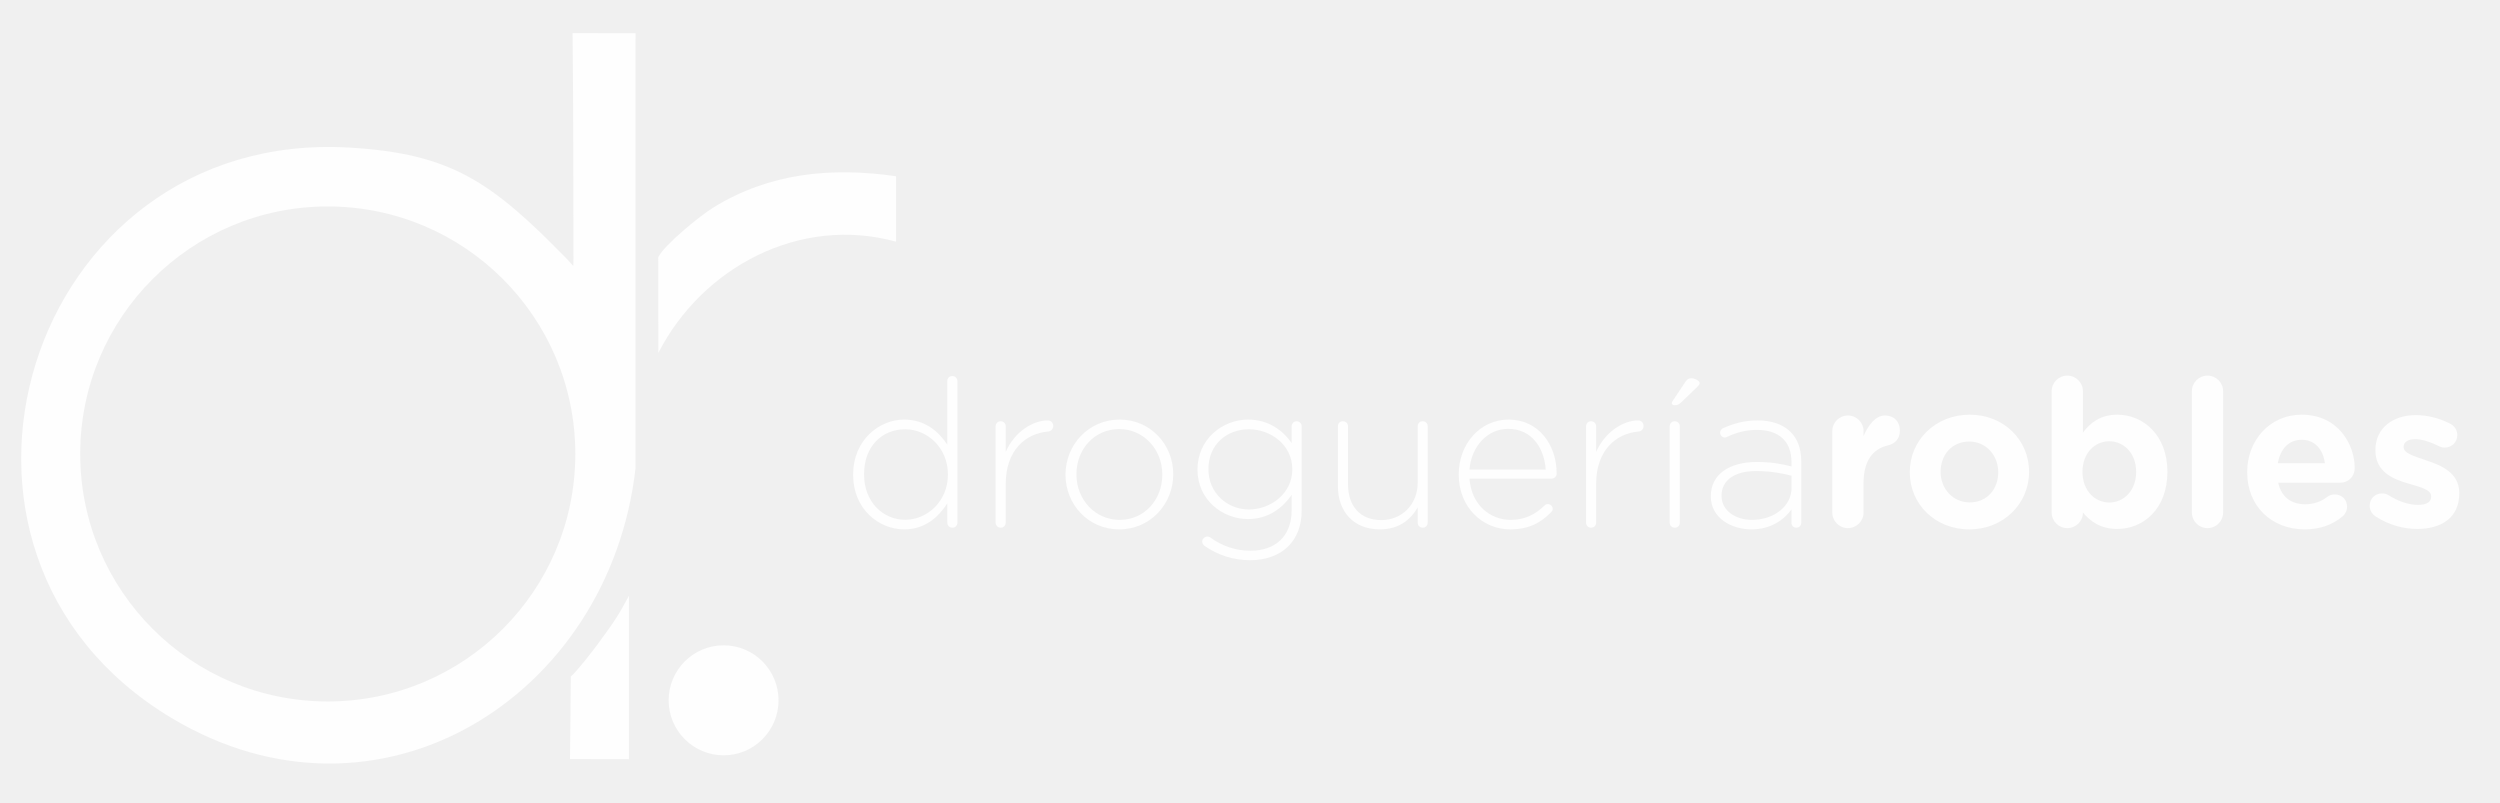
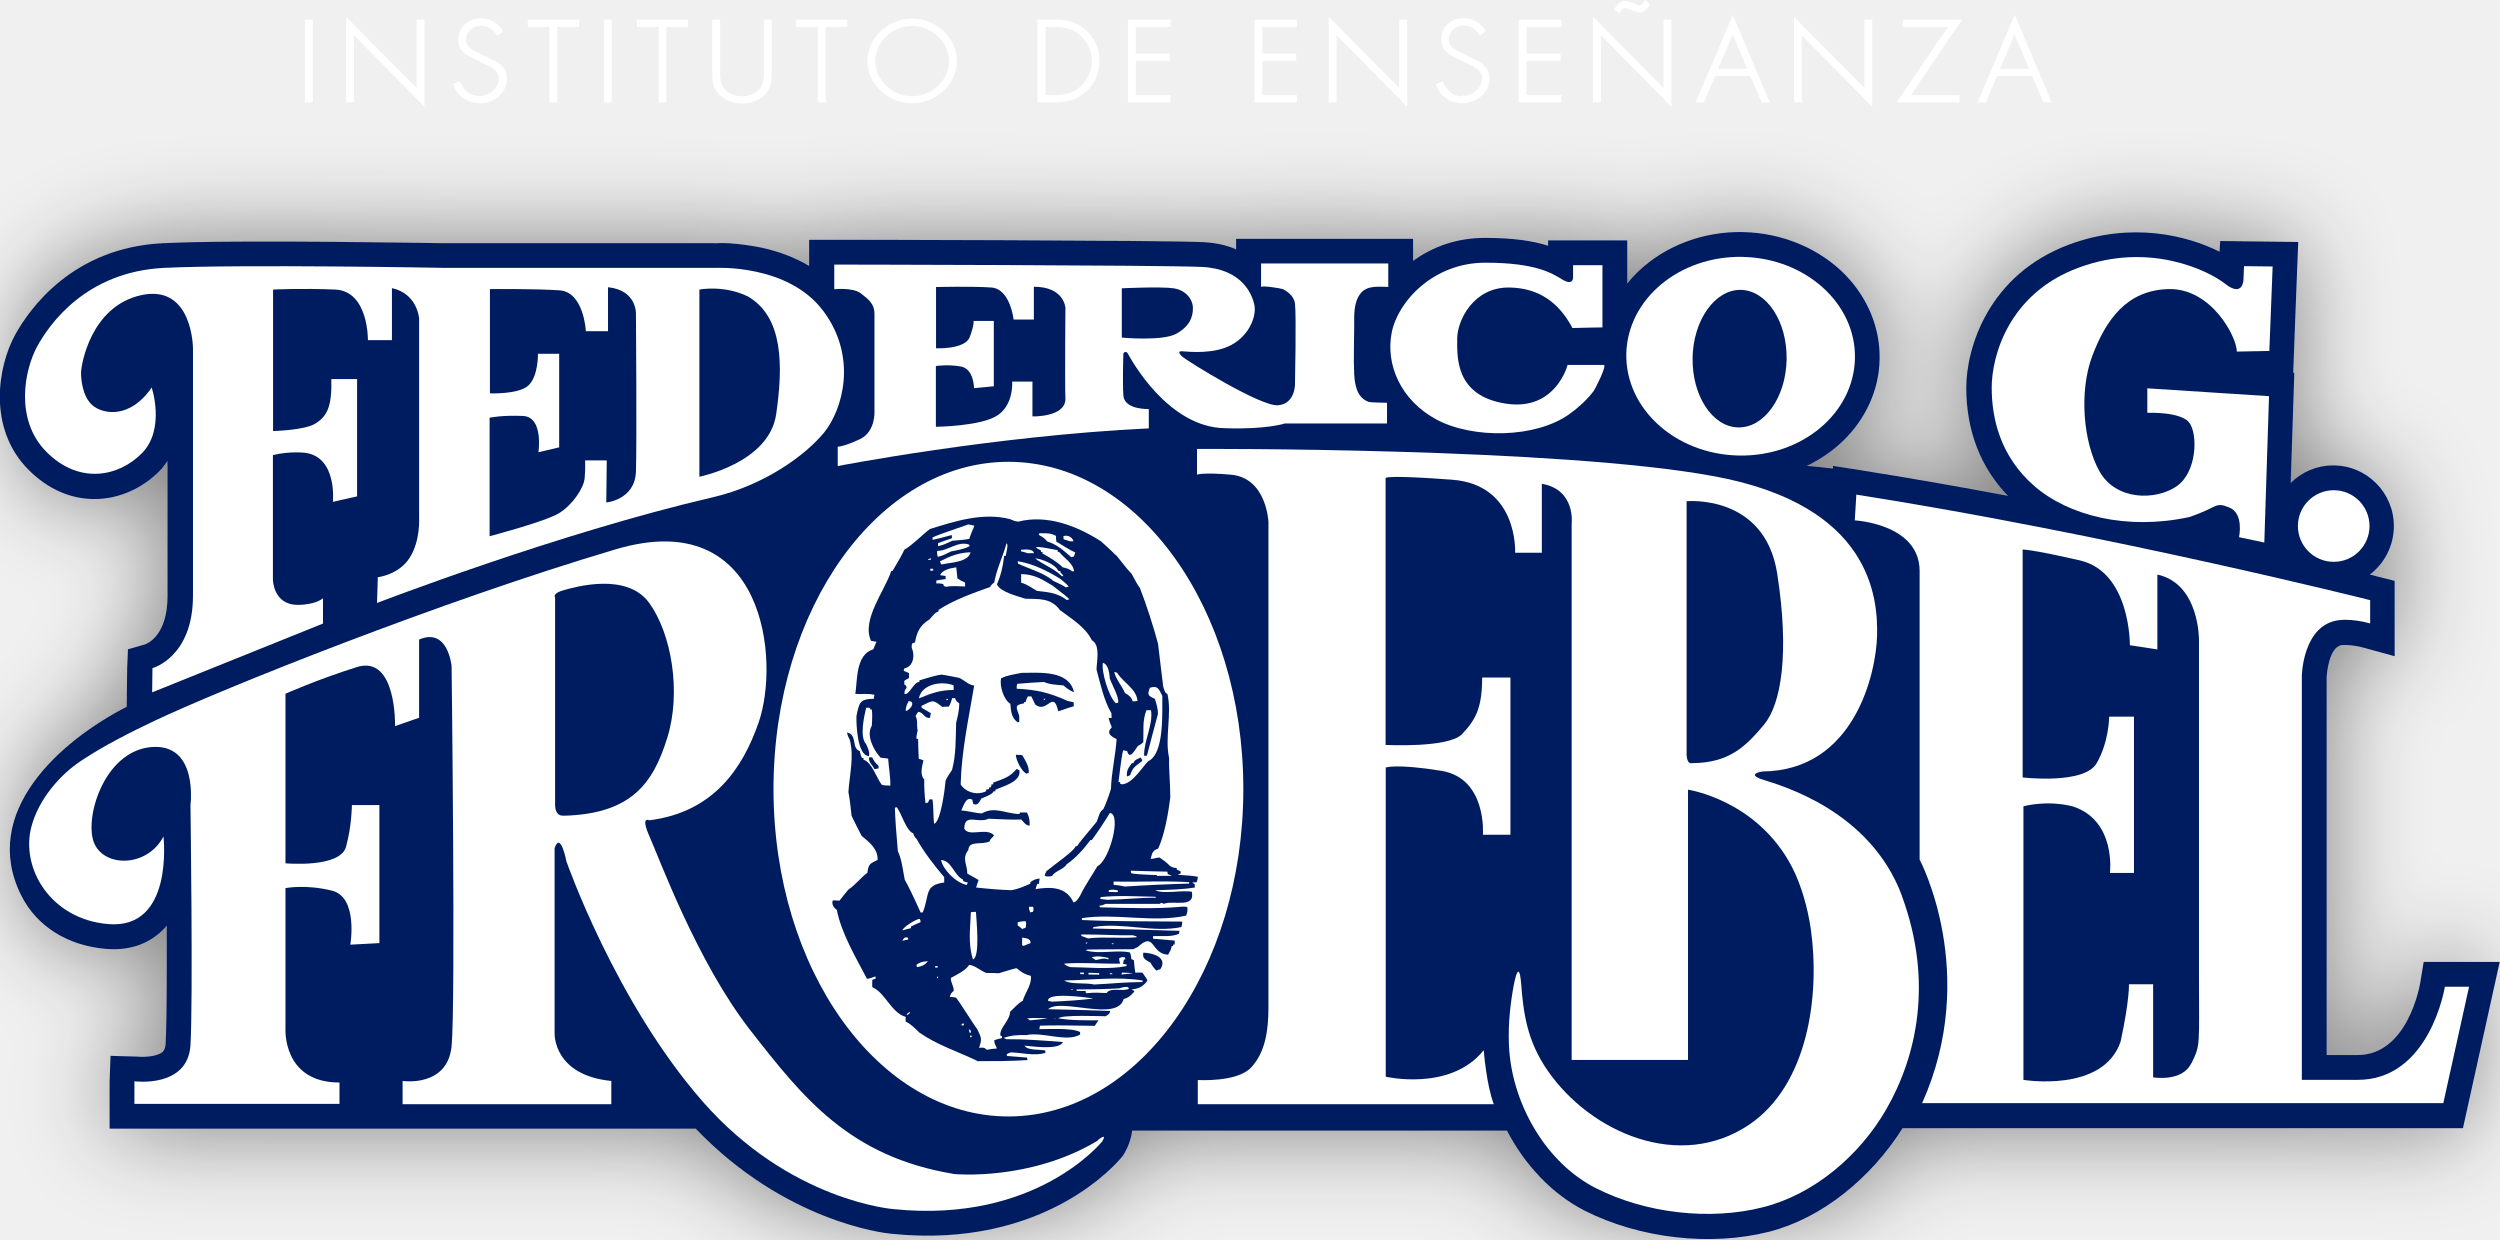
- <svg xmlns="http://www.w3.org/2000/svg" version="1.2" viewBox="0 0 240 77" width="240" height="77">
-   <style>
- 		.s0 { fill: #fefefe } 
- 	</style>
-   <g id="&lt;Group&gt;">
-     <g id="&lt;Group&gt;">
-       <path id="&lt;Compound Path&gt;" fill-rule="evenodd" class="s0" d="m91.91 50.17c0 0.29-0.2 0.49-0.48 0.49-0.27 0-0.49-0.2-0.49-0.49v-1.84c-0.87 1.33-2.15 2.49-4.14 2.49-2.43 0-4.9-1.95-4.9-5.23v-0.04c0-3.27 2.47-5.27 4.9-5.27 2.01 0 3.31 1.15 4.14 2.41v-6.1c0-0.29 0.2-0.49 0.47-0.49 0.28 0 0.5 0.2 0.5 0.49zm-8.96-4.65v0.03c0 2.65 1.83 4.35 3.95 4.35 2.09 0 4.1-1.76 4.1-4.33v-0.03c0-2.59-2.01-4.33-4.1-4.33-2.19 0-3.95 1.6-3.95 4.31z" />
-       <path id="&lt;Compound Path&gt;" class="s0" d="m95.58 40.93c0-0.27 0.2-0.49 0.47-0.49 0.28 0 0.5 0.2 0.5 0.49v2.45c0.86-1.95 2.62-3.02 4.04-3.02 0.3 0 0.52 0.24 0.52 0.53 0 0.28-0.2 0.52-0.52 0.54-2.13 0.19-4.04 1.79-4.04 5.03v3.71c0 0.27-0.2 0.49-0.48 0.49-0.27 0-0.49-0.2-0.49-0.49z" />
-       <path id="&lt;Compound Path&gt;" fill-rule="evenodd" class="s0" d="m102.29 45.59v-0.04c0-2.82 2.19-5.27 5.19-5.27 2.98 0 5.15 2.41 5.15 5.23v0.04c0 2.82-2.19 5.27-5.19 5.27-2.98 0-5.15-2.41-5.15-5.23zm9.29 0v-0.04c0-2.43-1.81-4.36-4.14-4.36-2.39 0-4.1 1.95-4.1 4.32v0.04c0 2.43 1.81 4.36 4.14 4.36 2.39 0 4.1-1.95 4.1-4.32z" />
-       <path id="&lt;Compound Path&gt;" fill-rule="evenodd" class="s0" d="m115.63 52.4q-0.21-0.16-0.22-0.44c0-0.21 0.24-0.45 0.5-0.45q0.17 0.01 0.27 0.08c1.15 0.85 2.47 1.28 3.87 1.28 2.31 0 3.95-1.32 3.95-3.91v-1.45c-0.87 1.24-2.21 2.32-4.2 2.32-2.43 0-4.84-1.85-4.84-4.73v-0.04c0-2.9 2.41-4.78 4.84-4.78 2.01 0 3.37 1.07 4.2 2.25v-1.6c0-0.27 0.2-0.49 0.47-0.49 0.28 0 0.49 0.22 0.49 0.49v8.09c0 1.46-0.47 2.61-1.28 3.42-0.87 0.87-2.17 1.34-3.65 1.34-1.6 0-3.1-0.47-4.4-1.38zm8.43-7.32v-0.04c0-2.33-2.07-3.83-4.17-3.83-2.11 0-3.88 1.46-3.88 3.81v0.04c0 2.27 1.81 3.85 3.88 3.85 2.1 0 4.17-1.54 4.17-3.83z" />
-       <path id="&lt;Compound Path&gt;" class="s0" d="m137.06 50.17c0 0.27-0.2 0.49-0.47 0.49-0.28 0-0.49-0.2-0.49-0.49v-1.46c-0.68 1.18-1.8 2.11-3.64 2.11-2.54 0-4.02-1.74-4.02-4.14v-5.75c0-0.29 0.2-0.49 0.47-0.49 0.28 0 0.5 0.2 0.5 0.49v5.57c0 2.07 1.16 3.43 3.19 3.43 1.98 0 3.5-1.5 3.5-3.59v-5.41c0-0.29 0.19-0.49 0.47-0.49 0.28 0 0.49 0.2 0.49 0.49z" />
-       <path id="&lt;Compound Path&gt;" fill-rule="evenodd" class="s0" d="m144.98 50.82c-2.65 0-4.94-2.11-4.94-5.25v-0.04c0-2.92 2.06-5.25 4.78-5.25 2.82 0 4.62 2.33 4.62 5.21 0 0.24-0.24 0.46-0.48 0.46h-7.89c0.18 2.5 1.97 3.96 3.95 3.96 1.44 0 2.44-0.59 3.25-1.38q0.12-0.13 0.32-0.14c0.25 0 0.47 0.2 0.47 0.46q0.01 0.15-0.16 0.33c-0.98 0.99-2.11 1.64-3.92 1.64zm3.41-5.74c-0.14-2.03-1.3-3.91-3.61-3.91-1.99 0-3.53 1.68-3.71 3.91z" />
-       <path id="&lt;Compound Path&gt;" class="s0" d="m152.26 40.93c0-0.27 0.2-0.49 0.47-0.49 0.28 0 0.5 0.2 0.5 0.49v2.45c0.87-1.95 2.62-3.02 4.04-3.02 0.3 0 0.51 0.24 0.51 0.53 0 0.28-0.19 0.52-0.51 0.54-2.13 0.19-4.04 1.79-4.04 5.03v3.71c0 0.27-0.2 0.49-0.48 0.49-0.27 0-0.49-0.2-0.49-0.49z" />
-       <path id="&lt;Compound Path&gt;" class="s0" d="m160.29 40.93c0-0.27 0.2-0.49 0.48-0.49 0.27 0 0.49 0.2 0.49 0.49v9.24c0 0.29-0.2 0.49-0.48 0.49-0.27 0-0.49-0.2-0.49-0.49zm0.2-2.21q0.01-0.12 0.08-0.22l1.22-1.83c0.16-0.24 0.32-0.36 0.55-0.36 0.38 0 0.83 0.26 0.83 0.46 0 0.11-0.1 0.23-0.21 0.35l-1.58 1.52c-0.24 0.22-0.38 0.26-0.63 0.26-0.14 0-0.26-0.08-0.26-0.18z" />
-       <path id="&lt;Compound Path&gt;" fill-rule="evenodd" class="s0" d="m164.24 47.66v-0.04c0-2.09 1.79-3.27 4.4-3.27 1.4 0 2.37 0.18 3.34 0.43v-0.43c0-2.03-1.25-3.08-3.32-3.08-1.11 0-2.03 0.28-2.86 0.67q-0.13 0.06-0.22 0.06c-0.24 0-0.45-0.22-0.45-0.45 0-0.24 0.18-0.4 0.27-0.44 1.03-0.45 2.04-0.75 3.32-0.75 1.36 0 2.45 0.38 3.18 1.11 0.67 0.67 1.02 1.6 1.02 2.84v5.86c0 0.29-0.2 0.49-0.47 0.49-0.28 0-0.47-0.2-0.47-0.49v-1.26c-0.7 0.96-1.94 1.91-3.85 1.91-1.88 0-3.89-1.07-3.89-3.16zm7.75-0.85v-1.14c-0.84-0.22-1.97-0.45-3.41-0.45-2.13 0-3.31 0.94-3.31 2.34v0.04c0 1.46 1.38 2.31 2.92 2.31 2.05 0 3.8-1.26 3.8-3.1z" />
-       <path id="&lt;Compound Path&gt;" class="s0" d="m175.9 41.39c0-0.83 0.67-1.5 1.5-1.5 0.83 0 1.5 0.67 1.5 1.5v0.47c0.44-1.02 1.15-1.97 2.04-1.97 0.92 0 1.45 0.61 1.45 1.46 0 0.79-0.51 1.26-1.12 1.4-1.52 0.35-2.37 1.52-2.37 3.65v2.8c0 0.83-0.67 1.5-1.5 1.5-0.83 0-1.5-0.67-1.5-1.5z" />
-       <path id="&lt;Compound Path&gt;" fill-rule="evenodd" class="s0" d="m183.34 45.35v-0.04c0-3.03 2.45-5.5 5.75-5.5 3.27 0 5.7 2.43 5.7 5.47v0.03c0 3.04-2.45 5.51-5.74 5.51-3.28 0-5.71-2.43-5.71-5.47zm8.49 0v-0.04c0-1.55-1.13-2.92-2.78-2.92-1.72 0-2.75 1.33-2.75 2.89v0.03c0 1.56 1.13 2.92 2.79 2.92 1.71 0 2.74-1.32 2.74-2.88z" />
-       <path id="&lt;Compound Path&gt;" fill-rule="evenodd" class="s0" d="m196.96 37.56c0-0.83 0.67-1.5 1.5-1.5 0.83 0 1.5 0.67 1.5 1.5v3.97c0.73-0.99 1.74-1.72 3.3-1.72 2.46 0 4.81 1.93 4.81 5.47v0.03c0 3.54-2.31 5.47-4.81 5.47-1.6 0-2.59-0.73-3.3-1.58v0.02c0 0.81-0.67 1.48-1.5 1.48-0.83 0-1.5-0.67-1.5-1.5zm8.11 7.76v-0.04c0-1.76-1.18-2.92-2.58-2.92-1.41 0-2.57 1.16-2.57 2.92v0.04c0 1.75 1.16 2.92 2.57 2.92 1.4 0 2.58-1.15 2.58-2.92z" />
-       <path id="&lt;Compound Path&gt;" class="s0" d="m210.42 37.56c0-0.83 0.67-1.5 1.5-1.5 0.83 0 1.5 0.67 1.5 1.5v11.64c0 0.83-0.67 1.5-1.5 1.5-0.83 0-1.5-0.67-1.5-1.5z" />
-       <path id="&lt;Compound Path&gt;" fill-rule="evenodd" class="s0" d="m221.25 50.82c-3.17 0-5.52-2.23-5.52-5.47v-0.04c0-3.01 2.15-5.5 5.23-5.5 3.53 0 5.09 2.9 5.09 5.09 0 0.87-0.61 1.44-1.4 1.44h-5.94c0.29 1.36 1.24 2.07 2.58 2.07 0.83 0 1.52-0.25 2.13-0.71 0.22-0.16 0.42-0.23 0.73-0.23 0.68 0 1.17 0.51 1.17 1.18 0 0.39-0.18 0.69-0.4 0.89-0.92 0.79-2.13 1.28-3.67 1.28zm1.94-6.35c-0.18-1.35-0.97-2.25-2.23-2.25-1.24 0-2.05 0.88-2.29 2.25z" />
-       <path id="&lt;Compound Path&gt;" class="s0" d="m228.06 49.58c-0.31-0.2-0.57-0.56-0.57-1.03 0-0.67 0.51-1.18 1.18-1.18q0.35 0 0.6 0.15c1 0.64 2.01 0.95 2.86 0.95 0.87 0 1.26-0.31 1.26-0.79v-0.04c0-0.65-1.03-0.87-2.19-1.22-1.48-0.43-3.16-1.12-3.16-3.18v-0.04c0-2.15 1.74-3.35 3.87-3.35 1.11 0 2.25 0.29 3.28 0.81 0.43 0.21 0.71 0.61 0.71 1.12 0 0.67-0.54 1.19-1.21 1.19-0.21 0-0.35-0.04-0.55-0.14-0.85-0.42-1.66-0.67-2.29-0.67-0.73 0-1.1 0.31-1.1 0.73v0.04c0 0.59 1 0.86 2.15 1.26 1.48 0.49 3.19 1.2 3.19 3.14v0.04c0 2.35-1.75 3.41-4.04 3.41-1.3 0-2.7-0.37-3.99-1.2z" />
+ <svg xmlns="http://www.w3.org/2000/svg" id="Layer_2" data-name="Layer 2" viewBox="0 0 159.21 78.91">
+   <defs>
+     <style>
+       .cls-1 {
+         filter: url(#drop-shadow-1);
+       }
+ 
+       .cls-2, .cls-3 {
+         fill: #fff;
+       }
+ 
+       .cls-2, .cls-4 {
+         fill-rule: evenodd;
+       }
+ 
+       .cls-4 {
+         fill: #001f60;
+       }
+     </style>
+     <filter id="drop-shadow-1" x="-9.45" y="5.33" width="179" height="84" filterUnits="userSpaceOnUse">
+       <feOffset dx="0" dy="0" />
+       <feGaussianBlur result="blur" stdDeviation="3.04" />
+       <feFlood flood-color="#000" flood-opacity=".47" />
+       <feComposite in2="blur" operator="in" />
+       <feComposite in="SourceGraphic" />
+     </filter>
+   </defs>
+   <g id="Layer_1-2" data-name="Layer 1">
+     <g>
+       <g class="cls-1">
+         <g>
+           <path class="cls-4" d="M159.21,61.26h-4.86l-.22,1.33c-.03.19-.81,4.64-4.03,4.6h-1.93v-24.11c.01-.07.12-1.9.98-2h0s.55-.05,1.35.16l2,.55v-4.8l-1.2-.3s-.15-.04-.38-.1c.93-.71,1.53-1.83,1.53-3.09,0-2.13-1.73-3.86-3.86-3.86-1.06,0-2.01.42-2.71,1.12l.23-7.02s-.07,0-.07,0c0-.27.32-8.33.32-8.33l-4.97-.06s-.02.35-.04.68c-2.08-1.04-5.6-1.92-9.54-.47-5.21,1.92-6.59,6.64-6.59,9.13,0,2.74.92,5.1,2.66,6.89-3.08-.58-6.27-1.14-9.43-1.64l-1.72-.27v.17c-.61-.07-1.18-.13-1.67-.17.85-.41,1.63-.94,2.3-1.58,1.47-1.42,2.31-3.28,2.34-5.22.04-1.95-.73-3.84-2.14-5.32-1.65-1.71-4.04-2.72-6.57-2.77-2.52-.05-4.95.87-6.67,2.52-.25.24-.48.49-.69.76v-2.75h-5.04v.34c-.91-.29-2.15-.5-4.01-.5s-3.34.58-4.59,1.46v-1.4h-11.27v.67c-.59-.26-1.29-.42-2.11-.46-2.62-.12-22.64-.15-23.49-.15h-1.59v1.67c-.88-.53-1.9-.92-3.04-1.17-.02,0-1.82-.38-2.96-.27,0,0,.04-.01.04-.01h-17.21c-.65,0-13.09-.24-18.01,0-5.72.29-8.46,4.16-9.38,5.82-1.11,2.02-1.79,5.97.86,8.62,1.22,1.22,2.69,1.87,4.24,1.85,1.51-.01,3.01-.68,4.12-1.82.19-.2.34-.41.48-.61v8.61c0,2.52-1.29,3.03-1.44,3.08-.08.02-1.08.31-1.08.31l-.05,1.18-.03,2.48c-4.23,2.17-9.38,6.71-6.71,12.03.98,1.95,2.95,3.19,5.41,3.39,1.6.13,2.92-.39,3.85-1.48,0,.83,0,1.66,0,2.46,0,2.22-.02,4.17-.07,5.05-.03.38-.15.49-.21.54-.34.29-1.14.33-1.57.29l-1.73-.05-.06,1.62v3.02h10.52s26.81,0,26.81,0c5.65,5.9,11.96,6.65,12.44,6.69,9.87,1.02,14.51-4.66,14.71-4.91l.07-.09.06-.1c.35-.6.46-1.09.51-1.47h23.87c1.14,2.2,2.89,4.05,4.95,5.1,3.5,1.77,8,2.29,11.75,1.34,3.33-.85,6.47-3.39,8.49-6.59h24.11s11.58,0,11.58,0l2.34-10.59Z" />
+           <path class="cls-2" d="M52.41,19.78c-2.23-2.97-6.83-2.72-6.83-2.72h-17.22s-12.97-.24-17.92,0c-4.95.25-7.28,3.56-8.07,5-.79,1.44-1.48,4.65.6,6.73,2.08,2.08,4.6,1.58,6.09.05,1.48-1.54.6-4.16.6-4.16-1.39,2.03-3.12,1.69-3.76,1.14-.64-.54-.74-1.63-.74-2.08s.59-4.25,3.86-4.95c3.27-.69,3.27,3.41,3.27,3.41v15.74c0,3.92-2.58,4.61-2.58,4.61l-.02,1.54,10.88-4.38v-1.61s-.45.42-1.61.42c-1.58,0-1.58-1.63-1.58-1.63v-7.91c1.13-.27,2.08-.14,2.08-.14,2.03.29,1.74,3.12,1.74,3.12l1.54-.35v-7.47h-1.64c.05,1.78-.29,2.37-.99,2.82-.69.45-2.72.49-2.72.49v-9.01s1.83-.09,3.96,0c2.13.1,2.08,3.22,2.08,3.22h1.53v-3.31c1.63.35,1.73,1.93,1.73,1.93v12.67s.1,1.48-.6,2.57c-.69,1.09-2.03,1.24-2.03,1.24l-.05,1.64s11.51-4.44,21.38-6.73c3.3-.77,5.89-2.67,7.08-4.11,1.18-1.44,2.18-4.8-.05-7.77ZM40.5,30.03c-.06,1.81-1.89,1.97-1.89,1.97l.03-2.68h-1.38s.03.57-.03,1.16c-.06.6-.76,1.67-1.64,2.21-.88.53-4.41,1.46-4.41,1.46v-7.55s.79-.17,2.12-.11c1.33.05.99,2.31.99,2.31l1.32-.31v-5.96h-1.35s.03,1.41-.6,2.01c-.62.59-2.46.51-2.46.51v-6.64s2.88-.03,4.44.08c1.55.11,1.67,2.6,1.67,2.6h1.41v-2.8c1.89.2,1.78,1.75,1.78,1.75,0,0,.06,8.17,0,9.97ZM49.43,26.38c-.45,3.11-4.89,3.98-4.89,3.98v-11.92s1.58-.31,3.11.45c2.23,1.32,2.23,4.38,1.78,7.49Z" />
+           <path class="cls-2" d="M88.41,18.28v-1.5h-8.1v1.5c0-.12,1.26.08,1.38.13.36.17.73.5.78.92.09.75,0,5.13,0,5.13,0,0,.02,1.26-1.08,1.35-1.11.09-5.72-2.79-6.08-3.08,0,0-.45-.39-.03-.36.42.03,2.04.21,3.17-.42,1.14-.63,1.56-1.83,1.44-2.49-.12-.66-.75-2.34-3.35-2.46-2.61-.12-23.41-.15-23.41-.15v1.57s1.18-.13,1.69.26c.51.39.87.69.87,1.29v6.2s.09,1.32-.93,1.8c-1.02.48-1.41.48-1.41.48v1.23s9.86-1.92,19.81-2.4v-1.23s-1.56.06-1.62-.87c-.06-.93,0-2.67,0-2.67,0,0,.15-.24.3.03.15.27,2.52,4.7,6.2,4.73,2.61.09,3.78-.3,3.78-.3h6.51v-1.32s-1.04-.01-1.18-.06c-.74-.28-.87-1.07-.91-1.76-.05-1,0-2,0-3,0-.7-.06-1.58.42-2.16.43-.52,1.16-.4,1.76-.4ZM67.85,25.38c.03,1.2-2.1,1.14-2.1,1.14v-2.22h-1.29s.12,1.41-.9,2.13c-1.02.72-3.96.75-3.96.75v-3.87s.75-.12,1.59.03c.84.15.84,1.38.84,1.38l1.26-.12v-4.16h-1.29s.06.21-.24,1.02c-.3.81-2.15.72-2.15.72v-3.9s2.34-.06,3.53.03c1.2.09,1.41,2.04,1.41,2.04h1.29v-2.09c1.95,0,2.01,1.35,2.01,1.35,0,0-.04,4.58,0,5.78ZM71.44,21.49v-3.13s2.5-.12,3.3,0c.79.12,1.23.71,1.23,1.27s-.2,1.15-1.07,1.63c-.88.48-3.46.24-3.46.24Z" />
+           <path class="cls-2" d="M102.05,20.86v-3.97h-1.87v.8s0,.52-.67.12c-.67-.4-1.67-1.08-4.93-1.08s-5.55,2.43-5.95,4.45c-.4,2.02.56,4.29,2.82,5.52,2.31,1.26,6.36,1.22,8.51-.34.57-.41,1.11-.9,1.54-1.47.08-.11.87-1.65.63-1.65h-2.3s-.75,2.98-3.97,2.46c-3.21-.52-3.06-2.98-3.06-4.13s1.03-3.3,3.33-3.26c1.88.03,3.16.97,4.01,2.58.63-.02,1.28-.03,1.9-.04Z" />
+           <path class="cls-2" d="M110.97,16.36c-4.02-.08-7.33,2.69-7.4,6.18-.06,3.5,3.14,6.39,7.16,6.47,4.02.08,7.33-2.69,7.4-6.19.07-3.49-3.14-6.38-7.16-6.46ZM113.78,22.9c-.05,2.42-1.43,4.35-3.08,4.32-1.65-.03-2.95-2.02-2.91-4.44.05-2.41,1.43-4.35,3.08-4.32,1.65.04,2.95,2.02,2.91,4.43Z" />
+           <path class="cls-2" d="M150.9,33.5c0,1.26-1.02,2.28-2.28,2.28s-2.28-1.02-2.28-2.28,1.02-2.28,2.28-2.28,2.28,1.02,2.28,2.28Z" />
+           <path class="cls-2" d="M144.52,22.36l.21-5.39-1.82-.02-.04.9s-.05,1.09-1.14.24c-1.09-.86-4.84-2.71-9.34-1.05-4.51,1.66-5.55,5.69-5.55,7.64s.53,4.36,2.7,6.26c2.18,1.9,5.89,2.85,9.87,1.99,1.85-.61,1.62-1,2.56-.61.95.38.62,1.89.62,1.89l1.61.34.3-9.32-7.75-.5v1.56s2.09-.09,2.66.61c.57.72.52,3.18-.81,4.08-1.33.9-3.84.9-4.89-.95-1.04-1.85-1.32-5.08-.47-7.35.86-2.28,2.18-4.22,4.89-4.27,2.7-.05,4.32,3.04,4.32,3.98l2.09-.04Z" />
+           <path class="cls-2" d="M69.92,72.63c-4.29,2.6-9.13,2.14-9.13,2.14-6.69-1.1-9.63-4.83-13.03-9.19-3.39-4.35-5.82-11.04-6.41-12.34-.58-1.31,0-1,0-1,4.14-.52,5.97-3.38,6.96-6.22,1.38-3.97.41-13.86-9.09-11.04-11.2,3.32-25.14,8.91-29.39,10.93-1.56.74-3.18,1.56-4.62,2.51-1.44.94-2.75,2.52-3.2,4.19-.73,2.66,1.21,5.94,4.89,6.24,4.2.35,3.51-5.58,3.51-5.58-.98,1.9-3.62,2.01-4.37.52-.75-1.5.52-5.92,3.56-6.21,3.05-.29,2.53,3.68,2.53,3.68,0,0,.17,12.54,0,15.3-.17,2.76-3.57,2.3-3.57,2.3v1.44h13.06v-1.36c-3.65,0-3.44-3.44-3.44-3.44v-8.94s1.27-.26,2.96.16c1.69.42,1.17,3.44,1.17,3.44l1.85-.1v-8.79h-1.75s0,1.27-.37,2.65c-.37,1.38-3.86,1.06-3.86,1.06v-10.8s2.01-.9,4.55-1.7c2.54-.79,2.43,3.76,2.43,3.76l1.53-.53v-4.98c1.85-.8,2.07,1.7,2.07,1.7,0,0,.26,21.55,0,24.19-.26,2.65-3.12,2.22-3.12,2.22v1.48h13.29v-1.48c-3.71-.37-3.61-3.02-3.61-3.02v-11.81c.38-1.11.75.84.75.84,0,0,3.12,8.95,8.68,15.3,5.56,6.35,12.14,6.85,12.14,6.85,9.13.94,13.31-4.32,13.31-4.32.36-.61-.31-.05-.31-.05ZM35.88,51.94s-.53.1-.53-.71v-13.18s-.21-.25.53-.46c.74-.21,4.03-1.16,5.46.8,1.42,1.96,2.06,5.67,1.16,8.58-.9,2.91-2.28,4.87-6.62,4.98Z" />
+           <path class="cls-2" d="M79.18,50.25c0,11.51-6.7,20.85-14.96,20.85s-14.96-9.33-14.96-20.85,6.7-20.84,14.96-20.84,14.96,9.33,14.96,20.84Z" />
+           <path class="cls-2" d="M121.13,57.07c-2.01-5.45-7.68-7.04-8.84-7.41-1.17-.37-.05-.53-.05-.53,5.88-.05,7.25-6.3,7.3-8.68.05-2.38-.37-8.26-10.32-10.11-9.95-1.86-32.99-1.75-32.99-1.75v1.64s.32-.16,2.17,0c2.28.21,2.38,3.02,2.38,3.02v30.92c0,1.49-.21,2.86-1.11,3.82-.9.95-3.39.79-3.39.79v1.54h18.85c-.48-1.27-.64-3.44-.64-3.44-2.11,2.65-6.24,1.69-6.24,1.69v-19.69s.64-.26,3.55.21c2.91.48,2.64,4.07,2.64,4.07h1.75v-10.01h-1.8c0,1.96-.43,2.7-1.28,3.6-.84.9-4.87.69-4.87.69v-17s0-.21,4.23.11c4.24.31,4.02,4.65,4.02,4.65h1.7v-4.39c2.17.37,1.9,2.54,1.9,2.54v34.15h7.41v-17.21s4.39.64,6.62,4.92c.61,1.18,1.01,2.65,1.2,3.96.6,4.23-.18,9.92-3.92,12.45-4.43,2.99-10.11.51-12.84-3.44-1.32-1.91-1.54-3.65-1.69-5.56-.16-1.91-.53.47-.53.47-.21,1.25-.32,2.57-.22,3.85.27,3.47,2.36,7.13,5.52,8.73,3.13,1.59,7.24,2.08,10.64,1.21,3.28-.83,6.16-3.32,7.83-6.21,1.96-3.39,3.02-8.16,1.01-13.61ZM107.73,48.6s-.26.11-.32-.48v-16.2s4.98-.48,5.77,4.61c.79,5.08.26,8.31-.85,9.63-1.11,1.32-2.17,2.44-4.6,2.44Z" />
+           <path class="cls-2" d="M155.7,62.84s-.95,5.98-5.61,5.93h-3.5v-25.73s.05-3.28,2.39-3.55c0,0,.79-.11,1.96.21v-1.48s-16.57-4.18-32.72-6.72l-.1,1.64s4.13.21,4.13,3.23v18.37s3.86,7.25.16,15.51h33.19l1.64-7.41h-1.54ZM139.55,67.71c-.58,1.22-2.43.9-2.43.9v-5.93h-1.54s.05.95-.53,3.65c-1.11,3.29-6.19,2.44-6.19,2.44v-17.42s1.43-.42,3.13,0c2.8.9,2.38,4.24,2.38,4.24h1.53v-9.95h-1.58s0,1.59-.8,2.97c-.8,1.37-4.71.9-4.71.9v-14.51s.43-.05,3.65.69c3.23.75,3.18,5.4,3.18,5.4l1.75.27v-4.77c2.7.59,2.65,4.18,2.65,4.18v21.45c0,4.39.11,4.29-.48,5.5Z" />
+           <path class="cls-4" d="M62.23,67.56c-1.22-.59-2.57-1.02-3.68-1.8-.27-.26-.54-.55-.87-.7-.02-.1-.01-.2,0-.3-.93-.26-1.31-1.56-2.13-1.89-.01-.16,0-.32,0-.47.06-.03.13-.05.21-.07,0-.06,0-.1,0-.15q-.45.17-.55.15c-.71-1.36-1.63-2.9-1.92-4.39-.18-.09-.36-.4-.25-.6.13,0,.28,0,.42.02.18-.24.38-.48.57-.71.47-.31.76-.74,1.21-1.07.07-.57.16-.57.65-.82.02-.71-.53-1.12-1.02-1.53-.22-.43-.44-.85-.64-1.28-.05-.5-.11-1.04-.2-1.51.07-1.11.38-2.26.08-3.35q-.13-.22-.17-.44c.69.13.26,1,.81,1.18.04.15.07.3.14.44h.1s0,.06,0,.11c.55.17.82,1.16,1.16,1.59q.11.06.55.06c.01-.57-.1-1.15-.14-1.72-.16-.02-.32-.04-.48-.06-.43-.45-.94-1.42-.56-2.03q.05-.75,0-1.04s-.07,0-.1,0c-.01-.04-.03-.09-.04-.11-.08,0-.15,0-.22,0-.13.55-.43,1.87,0,2.32.1.23.24.49.18.76-.75-.02-.81-2.02-.8-2.54.18-.86.19-1.09,1.11-1.11,0-.09.02-.18.04-.25-.48-.11-.8-.02-1.22-.06.14-.9.02-2.51,1.15-2.84.06-.16.12-.32.2-.48-.12-.02-.23-.03-.35-.06-.62-1.34.88-3.19,1.29-4.45.03,0,.06,0,.08,0q.58-.96.75-1.35c.57-.34,1.09-.91,1.63-1.32,1.63-.51,3.39-1.07,5.1-.63.18.08.31.14.53.16,1.82-.47,3.74.27,5.26,1.25.82.72.85.82,1,.92q.79,1.01.95,1.14.4.77.53.9c.45,1.18.83,2.35,1.16,3.57.11.91.21,1.81.33,2.73.07.19.08.38.27.47.29,1.32-.18,2.75.1,4.06-.02.59.07,1.46.08,2.53-.13,1-.35,2.31-.77,3.25-.38.14-.38.28-.48.66.2,0,.37-.09.57-.09q.41.28.59.47t.5.2v.09c.07.04.16.09.25.13,0,.03,0,.07,0,.12-.07.03-.13.06-.19.09q.96.05,1.29.13-.03.24-.09.35c-.1,0-.19,0-.28.02.06.03.12.06.17.11,0,.06,0,.13,0,.2-.82.13-1.68.15-2.52.17.52.27,1.65-.02,2.33.1.24,1.09-1.24.52-1.77.77-.05-.03-.12-.04-.18-.06-.03.01-.06.03-.09.06h-3.45q-.19.1-.4.12s.03.06.04.1c1.74.04,3.54.12,5.26-.04.1,0,.2,0,.3.02.04.19,0,.36-.07.55-2.12.47-4.48-.17-6.64.16,0,.03,0,.07,0,.12,2.1.1,4.28.08,6.38.1q.02.19-.05.35c-1.75.38-3.8-.32-5.59,0-.01.03-.03.06-.05.09,1.84.04,3.68.09,5.53.15-.02.06-.03.11-.04.19-.49.22-1.1.11-1.65.15,0,.05,0,.1,0,.16.45.04.92.08,1.38.12,0,.07,0,.16,0,.25-.04,0-.07,0-.1,0,0,.03,0,.06,0,.1-.04,0-.07,0-.1,0,0,.2-.13.38-.22.55-1.11-.04-.83-1.53-1.93-.49-.1.04-.19.08-.28.14-.98,0-1.95.01-2.92.02-.04.01-.07.03-.1.06.81.25,1.94-.05,2.78.12.1.15.08.25.11.43.04.01.1.04.16.07.02.27.05.53.09.79.14-.01.29,0,.45,0q.29.38.32.51c-.27.39-.54.5-1.01.57.06.04.13.07.2.09-.18.25-.4.44-.7.51-.4,1.49-4.02-.1-4.81.65,1.31.03,2.64.06,3.96.11-.05.2-.12.23-.3.34-.31,0-2.75-.11-3.01.13.82.15,1.75.12,2.56.13-.09.12-.17.23-.24.35q-2.48-.05-3.49-.01c-.02.07-.03.14-.04.22.45.01,2.06-.1,2.59.18,0,.05,0,.1.01.16-.83.52-2.42-.19-3.43.04-.5-.02-.98.01-1.44.18.05.02.11.05.17.08,1.2-.01,2.4.09,3.6.18-.21.56-2.19.24-2.44.23.15.32.97.23,1.32.31,0,.04,0,.1,0,.16-.76.2-1.44-.02-2.2-.04-.09.03-.18.07-.25.11,0,.03,0,.07,0,.12.42.03.85.07,1.28.1.01.04.03.11.04.16-1.05.07-2.14.07-3.21.07Z" />
+           <path class="cls-2" d="M62.84,66.85c-.16-.16-.26-.14-.49-.12.2-.57.15-.64-.12-1.2-.14-.15-1.18-1.82-1.35-2-.13-.02-.26-.04-.4-.05.08-.19.1-.26.26-.38,0-.32-.19-.5-.19-.82.4-.22.93-.46,1.17-.83.31,0,.73.37,1.08.51.26,0,.54.01.81.02q1.03-.32,1.13-.32c.33.27.5.38.91.49.07.56-.37,1.07-.52,1.59-.25.11-.56.47-.8.69-.02.58-.7,1.04-.62,1.52.03.02.06.03.1.05,0,.03,0,.06,0,.11-.16.03-.33.08-.49.13,0,.22.08.34.17.53-.23.02-.45.04-.67.09Z" />
+           <path class="cls-2" d="M61.78,66.05v-.1s.06,0,.1,0v.1h-.1Z" />
+           <path class="cls-2" d="M61.74,65.76c-.01-.07-.03-.15-.04-.21.03.02.06.04.1.05.02.04.03.1.04.16h-.1Z" />
+           <path class="cls-2" d="M61.22,65.31s.03-.09.04-.12c.05,0,.09,0,.15,0-.01.03-.03.07-.05.11-.06,0-.1,0-.14,0Z" />
+           <path class="cls-2" d="M65.59,64.98c-.05-.04-.11-.09-.17-.12q.27-.05,1.27-.02s0,.04-1.1.14Z" />
+           <path class="cls-2" d="M67.12,64.91q.03-.05.16-.05c-.06.01-.11.03-.16.05Z" />
+           <path class="cls-2" d="M57.73,64.64c.06-.13.09-.14.25-.2-.09.13-.09.17-.25.2Z" />
+           <path class="cls-2" d="M67,63.79c-.09-.02-.18-.04-.25-.05-.1-.57,2.41-.23,2.88-.15-.86.11-1.75.16-2.63.2Z" />
+           <path class="cls-2" d="M69.24,63.26s-.08-.03-.1-.05c0-.04,0-.07,0-.1-.21,0-.4,0-.58-.01v-.09q1.63,0,2.73-.07c.07-.03.6-.2.6.03-.41.2-1.15-.12-1.42.27-.51-.01-.74-.05-1.22.01Z" />
+           <path class="cls-2" d="M68.22,63.04s0-.03,0-.04c.03,0,.06,0,.1,0v.04s-.06,0-.1,0Z" />
+           <path class="cls-2" d="M69.65,62.69c-.55-.12-1.48.02-1.88-.25,1.61-.02,3.41-.26,4.99,0,0,.03,0,.06,0,.1-1.42.02-1.56.08-3.11.16Z" />
+           <path class="cls-2" d="M59.68,62.29v-.09h.06v.09s-.03,0-.06,0Z" />
+           <path class="cls-2" d="M68.79,62.04s0-.06,0-.1c.07,0,.15,0,.24,0,0,.03,0,.06,0,.1-.07,0-.15-.01-.23-.01Z" />
+           <path class="cls-2" d="M69.32,62.05s0-.06,0-.1c.21,0,.44.01.68.02,0,.03,0,.06,0,.1-.22,0-.45-.01-.68-.01Z" />
+           <path class="cls-2" d="M70.68,62.04s0-.03,0-.06c.04,0,.09,0,.15,0v.06s-.09,0-.15,0Z" />
+           <path class="cls-2" d="M71.42,62.06s.02-.09.03-.12q.45,0,.7.05c-.25.02-.5.04-.73.07Z" />
+           <path class="cls-2" d="M58.39,61.59c-.01-.06-.02-.1-.02-.15.25-.19.44-.2.72-.23-.17.24-.4.34-.7.38Z" />
+           <path class="cls-2" d="M59.56,61.62s0-.06,0-.1h.15s0,.06,0,.1c-.04,0-.09,0-.14,0Z" />
+           <path class="cls-4" d="M73.65,61.82q-.25-.25-.38-.51c-.32-.19-.53-.26-.46-.64.58.01,1.58.29,1.09,1.05-.09.03-.18.05-.25.09Z" />
+           <path class="cls-2" d="M68.16,61.58c-.19-.03-.29-.1-.4-.21,1.14-.1,2.41.02,3.57,0q-.07-.25-.05-.35c.13-.06.18-.09.35-.05.02.03.03.07.04.12-.04,0-.07.01-.1.03-.02.09-.03.18-.05.26.07.02.16.03.25.05-.02.03-.03.06-.05.1-1.11.22-2.41.07-3.56.06Z" />
+           <path class="cls-2" d="M61.96,61.09c-.32-.98-.17-1.96-.13-3,.1-.01.2-.02.32-.02.03.53.28,2.89-.19,3.03Z" />
+           <path class="cls-2" d="M69.78,61.14c-.09-.06-.17-.12-.26-.17.34-.12.7-.04,1.05.03.02.03.03.06.04.1-.39-.11-.5-.01-.83.04Z" />
+           <path class="cls-2" d="M65.19,60.24s-.07-.04-.1-.05c0-.16,0-.32.01-.48.19.03.57.06.53.35-.15.06-.29.11-.44.18Z" />
+           <path class="cls-2" d="M57.47,59.9c.08-.16.16-.24.34-.19.01.03.03.07.04.12-.13.03-.27.05-.38.08Z" />
+           <path class="cls-2" d="M69.17,60.11s-.03-.06-.04-.07c.05-.01.09-.01.15-.01-.05.03-.08.05-.11.08Z" />
+           <path class="cls-2" d="M70.88,60.15s-.07-.06-.1-.09c.05,0,.1.02.16.04-.03.01-.04.03-.06.05Z" />
+           <path class="cls-2" d="M69.29,59.76c-.15-.06-.29-.11-.43-.16,0-.03,0-.06,0-.09,1.54,0,2.04.07,3.27.05.07.02.16.04.25.07v.06c-1.01.09-2.06-.05-3.08.07Z" />
+           <path class="cls-2" d="M57.48,59.24c0-.18.9-.74,1.09-.72q.07.11.05.21c-.21.08-.41.18-.61.28,0,.03,0,.06,0,.1-.18.04-.35.08-.53.14Z" />
+           <path class="cls-2" d="M65.11,59.17c-.1-.09-.2-.16-.3-.24,0-.07,0-.13,0-.19q.26-.08.51-.07c.05.12.02.26,0,.41-.08.03-.15.05-.21.08Z" />
+           <path class="cls-2" d="M58.62,58.09q-.66-1.47-1-2.06c-.13-.63-.17-1.24-.44-1.82q-.15-1.61-.19-2.77s.08-.03.12-.03c.3.37.59,1.5,1.05,1.66.04.18.11.25.22.37.49.87,1.09,1.64,1.75,2.42,0,.1,0,.22,0,.34-1.3.17-.91.81-1.37,1.91-.06,0-.11,0-.15,0Z" />
+           <path class="cls-2" d="M65.62,58.12q-.11-.25-.09-.37c.08,0,.17,0,.26,0,.04.11.04.21-.01.32-.06.01-.12.02-.16.04Z" />
+           <path class="cls-2" d="M68.36,57.46c-.47-1-1.44-.99-2.41-.84.03-.12.06-.23.11-.33.03,0,.06,0,.1,0,.02-.12.04-.23.05-.34-.26.02-.36.08-.59.22v.1c-.4.18-.8.36-1.22.42q-.98-.03-2.24-.17c.05-.16.1-.32.16-.48-.24-.14-.49-.28-.72-.41.01-.57-.37-.94.07-1.5.02-.63.88-.3,1.36-.55,0-.16.22-.24.27-.39-.5-.52-1.6.14-1.89-.42.02-1.02.84-.3,1.55-.63.7.02,1.39.08,2.08.05.16.17.29.39.53.39.01-.34-.01-.51-.17-.84-.14,0-.29,0-.44,0-.02.03-.03.06-.04.1-.89-.02-1.58-.51-2.39-.04-.39-.01-.89-.16-1.31-.19.12-.23.3-.93.7-.68.01.09.04.17.06.26.29.16.39-.13.52-.34.16-.07.72-.26.78-.46.03,0,.06,0,.11,0v-.1c.47-.21,1.66-.5,1.53-1.23q-.1-.08-.19-.08c-.41.51-.85.63-1.48.86,0,.03,0,.06,0,.11-.04,0-.07,0-.1,0-.02.06-.03.12-.05.19-.04,0-.07,0-.11,0,0,.03,0,.06,0,.11-.07,0-.13.03-.19.04,0,.03,0,.06,0,.1-.59.28-1.29.07-1.62-.43.05-2.13.51-4.2.86-6.3-.38-.05-.62-.34-.95-.49-.38-.08-.76-.15-1.12-.21q-.34.03-1.42.37s0,.06,0,.1c-.36-.01-.65.87-.95.76,0-.21.02-.24.14-.39-.02-.1-.05-.17-.15-.21,0-.09,0-.16,0-.23.09-.07.19-.12.3-.18,0-.1,0-.2,0-.31-.12-.06-.23-.11-.34-.15.01-.06.03-.12.05-.16.58-.1.68-.86.46-1.31,0-.09,0-.18.02-.26.06-.03.12-.06.19-.08.12-.67.32-1.09.92-1.46.18-.18.33-.44.58-.51v-.1c1.01-.65,2.17-1.06,3.29-1.46q.05-.13.26-.29c.15-.86.55-1.65.78-2.49.15.05-.05.72-.05.8h-.1c-.08.67-.2,1.21-.46,1.81.18.48,1.32.76,1.81.92.89.02,1.63-.05,2.2.72.74.57,1.59,1.04,2.04,1.93.55.29.3,1.37.29,1.86.26.95.46,1.94.95,2.79,0,.09,0,.19.02.29-.07,0-.15,0-.2,0,.08.35.16.44.2.6-.37.38-.05.57.31.75-.07,1.06-.33,2.11-.36,3.17q-.24.78-.49,1.3c-.23.11-.32.55-.41.78q-1.2,1.43-1.25,1.56s-.09.01-.12.03c0,.23-1.44,1.23-1.84,1.57q-.11.2-.1.3c.13.06.32.04.47,0,.15-.3.76-.43.92-.74.55-.37,1.13-1.01,1.51-1.54h.09c.41-.56.8-1.15,1.15-1.73.77.09-.04,3.05-.79,3.39-.37.63-.79,1.22-1.11,1.89-.12.17-.21.38-.42.42Z" />
+           <path class="cls-2" d="M70.6,57.31c-.17-.02-.35-.04-.53-.06,0-.04.02-.09.03-.12,1.14-.12,2.33-.04,3.47-.02.02.02.03.03.06.06-1.01-.01-2.03.11-3.04.13Z" />
+           <path class="cls-2" d="M70.61,56.79s0-.07,0-.1c.25-.04.32-.05.58.02,0,.02,0,.06,0,.1-.2,0-.39,0-.58-.01Z" />
+           <path class="cls-2" d="M61.58,56.36c-.67-.12-1.51-.94-1.65-1.59.67.02.85,1.01,1.38,1.23.02.03.03.08.04.12.08.03.19.06.29.09-.03.05-.05.09-.07.15Z" />
+           <path class="cls-2" d="M71.64,56.46q-.33-.08-.72-.11c0-.07,0-.14,0-.21,1.6.04,3.21-.06,4.81.04v.09q-2.16.06-4.09.19Z" />
+           <path class="cls-2" d="M73.7,55.79s-.03-.04-.04-.06q-1.42-.05-1.62-.12c0-.06-.03-.11-.03-.16.77.03,1.54.04,2.33.06,0,.04.02.1.03.16.09.03.17.06.26.11-.32,0-.63,0-.93,0Z" />
+           <path class="cls-2" d="M59.49,52.47c-.06-.4-.04-1.31-.11-1.56-.07,0-.13,0-.19,0-.03.06-.06.13-.09.2-.06.01-.12.03-.16.04-.06-.51-.09-1.01-.08-1.51-.3-.31-.13-.87-.05-1.22-.1-.04-.2-.07-.3-.1-.02-.43-.04-.83-.04-1.24-.04-.02-.07-.03-.1-.03q-.03-.13.07-.54c-.08-.36.03-.58-.13-.91.04-.1.11-.19.17-.27.35.04.38.45.75.38.01-.1.03-.2.05-.29-.2-.12-.4-.24-.59-.35,0-.05,0-.09,0-.12.72-.33.67-.45,1.32.07.13-.01.26-.03.41-.02.11-.17.16-.33.22-.54.06,0,.12,0,.18,0,.05.17.14.24.27.34,0,.42-.1.84-.2,1.23-.03.99,0,2.04-.26,3q-.3.43-.41.68c-.04.51-.31,2.63-.73,2.75Z" />
+           <path class="cls-2" d="M71.47,49.96c-.06-.03-.1-.05-.14-.06,0-.03,0-.06,0-.09-.04,0-.07,0-.1,0q.22-1.85.3-2.03c.07.02.16.03.25.05.16.61.51-.09.68-.32q.22-.11.35-.24c.03-.73-.07-1.36.2-2.04.09,0,.19,0,.29,0,.15.92-.46,1.94-.44,2.9.06,0,.11,0,.18,0,.22-.88.47-1.77.7-2.65.01-.36-.09-.63-.19-.97-.46-.22-.49-.26-.32-.71.52-.17.58.11.79.52-.02.92.16,3.67-.89,4.15-.44.44-1,1.42-1.66,1.48Z" />
+           <path class="cls-4" d="M71.77,49.47c-.04-.41.08-.55.31-.87.03,0,.06,0,.1,0,.06-.22.29-.27.46-.36q.1.13.1.22c-.47.37-.6.41-.77.91-.07.03-.15.06-.2.08Z" />
+           <path class="cls-4" d="M65.36,49.27c-.32-.17-.65-.86-.67-1.2.13,0,.27,0,.41.02.18.31.47.74.41,1.14-.06,0-.11.03-.15.04Z" />
+           <path class="cls-4" d="M55.69,48.98c-.12-.25-.41-.46-.34-.75.06,0,.12,0,.19,0,.11.22.22.38.41.54,0,.06,0,.12,0,.17-.09.02-.18.03-.25.04Z" />
+           <path class="cls-4" d="M64.81,46c-.41-.29-.42-.71-.47-1.18-.43-.27-.69-1.14-.59-1.62.42-.21.88-.26,1.32-.35,1.14,0,3.01-.19,3.33,1.24-.26-.1-.46-.26-.68-.44-.4-.04-.87-.05-1.24-.22-.57.03-1.14.07-1.7.12q-.05.16-.03.31c1.28.06,2.1.26,3.24.78.13.03.26.05.39.09,0,.07,0,.16,0,.25-.62.17-.72.26-.99.31-.32-1.41-.69.19-1.46-.42-.09-.18-.17-.36-.25-.52-.08,0-.15,0-.22,0q-.12.21-.14.36h-.1v.08c-.65.12-.49.24-.31.8,0,.12,0,.25,0,.38-.05.01-.07.02-.1.04Z" />
+           <path class="cls-2" d="M57.68,45.28c0-.26.07-.42.19-.63.48.01.09.59-.19.63Z" />
+           <path class="cls-2" d="M60.27,44.57v-.06h.1s0,.03,0,.06c-.03,0-.06,0-.1,0Z" />
+           <path class="cls-2" d="M58.52,44.47c.17-.91,1.47-1.13,2.21-.82,0,.09,0,.19,0,.29-.85,0-1.42.21-2.2.53Z" />
+           <path class="cls-2" d="M71.06,44.78c-.47-.42-.94-2.08-.82-2.57.36.11.41.7.44,1.02.11.31.61,1.21.53,1.52-.06.01-.12.02-.16.04Z" />
+           <path class="cls-2" d="M66.49,44.58s-.02-.06-.04-.07c.04-.01.09-.01.14,0-.04.03-.08.05-.11.08Z" />
+           <path class="cls-2" d="M72.14,44.66c-.11-.28-.24-.38-.5-.53-.18-.43-.59-.9-.68-1.33.06,0,.12.02.18.04.38.63,1.24,1.02,1.3,1.8-.1.01-.21.02-.29.03Z" />
+           <path class="cls-2" d="M67.92,38.2c-.59-.45-1.17-.49-1.88-.57-.33-.18-.65-.44-1.01-.52,0-.19,0-.38,0-.55.85.02,1.29.31,2.01.74q.99.75,1.06.87c-.06.01-.12.03-.17.04Z" />
+           <path class="cls-2" d="M60.26,37.37c-.06-.02-.1-.03-.15-.05-.02-.04-.03-.09-.04-.12q-.25-.07-.44-.04c0-.07,0-.13,0-.19.19-.04.38-.06.59-.09,0-.07,0-.14,0-.2-.12-.02-.23-.03-.35-.05.15-.35.68-.45,1.03-.5.02.23.05.47.07.7q.2.15.49.27c0,.07,0,.16,0,.25-.41-.01-.82-.06-1.21.02Z" />
+           <path class="cls-2" d="M67.88,37.41q-.11-.1-.79-.41c-.57-.5-1.54-.77-2.25-1.1-.01-.06-.03-.12-.03-.16.98.16,1.88.61,2.72,1.13q.43.34.53.49c-.06.01-.12.02-.18.05Z" />
+           <path class="cls-2" d="M67.61,36.68c-.5-.49-1.16-.7-1.69-1.12.39.01,1.34.41,1.46.78.04.02.1.03.16.05v.1q.09.02.18.2s-.07,0-.11,0Z" />
+           <path class="cls-2" d="M59.26,36.38c-.02-.06-.01-.12-.01-.16.05,0,.11,0,.16,0,.01.02.02.05.04.1-.07.01-.13.03-.19.05Z" />
+           <path class="cls-2" d="M68.26,36.36c-.21-.14-.32-.17-.58-.23-.4-.38-.82-.62-1.29-.88v-.1s-.07,0-.1,0v-.1q-.32-.15-.31-.21c.39-.02.99.13,1.38.2v.1s.07.02.11.03c.31.39.87.69.93,1.21-.06,0-.1,0-.15,0Z" />
+           <path class="cls-2" d="M59.95,35.96c-.04-.07-.07-.15-.09-.21.68-.35,1.18-.55,1.95-.58-.15.65-1.31.65-1.86.78Z" />
+           <path class="cls-2" d="M59.09,35.65q0-.05.19-.1v.1c-.07,0-.13,0-.19,0Z" />
+           <path class="cls-2" d="M59.72,35.46q-.07-.26-.03-.38c.66.02,1.31-.65,2.02-.4.02.03.03.06.04.1-.36.2-.8.26-1.19.34-.28.14-.53.28-.84.34Z" />
+           <path class="cls-2" d="M68.22,35.48c-.5-.43-.88-.79-1.53-1-.17-.22-.32-.29-.54-.42.01-.04.03-.07.04-.1.41.01.7-.04,1.06.17,0,.12,0,.24.02.36.37.22.82.52,1.21.7-.03.07-.07.16-.09.25-.06.02-.12.03-.16.04Z" />
+           <path class="cls-2" d="M65.41,35.22c-.13-.05-.26-.08-.39-.11,0-.04,0-.07,0-.1.26,0,.73-.1.83.22-.15,0-.29,0-.44,0Z" />
+           <path class="cls-2" d="M59.74,34.79c0-.08,0-.14,0-.2.29-.11.59-.22.88-.31,0-.07,0-.14,0-.2-.13,0-.39.12-1.23.3,0-.06,0-.1,0-.15q.16-.11,2.27-.83c.13.01.26.05.39.08-.07.22-.17.36-.32.83q-.25.07-1.09.13c-.3.14-.59.28-.92.35Z" />
+           <path class="cls-2" d="M68.1,34.46c-.13-.05-.24-.08-.36-.11-.01-.08-.02-.15-.02-.2.24-.11.59.06.64.32-.09,0-.17,0-.25,0Z" />
+         </g>
+       </g>
+       <rect class="cls-3" x="19.42" y="1.25" width=".5" height="5.27" />
+       <polygon class="cls-3" points="26.53 5.6 22.04 1.07 22.04 6.52 22.54 6.52 22.54 2.24 27.03 6.8 27.03 1.25 26.53 1.25 26.53 5.6" />
+       <path class="cls-3" d="M30.53,6.59c.95,0,1.75-.71,1.75-1.56,0-.47-.2-.82-.65-1.09l-1.03-.51-.04-.02c-.41-.19-.88-.39-.88-.87,0-.5.41-.9.93-.9.43,0,.77.19,1.02.57l.05.07.36-.29-.04-.06c-.27-.46-.8-.76-1.37-.76-.84,0-1.45.57-1.45,1.37,0,.42.2.75.6.98l.96.49.09.05c.44.2.94.43.94.92,0,.62-.56,1.13-1.24,1.13s-1.05-.48-1.22-.88l-.03-.08-.44.19.03.07c.27.71.9,1.15,1.65,1.15Z" />
+       <polygon class="cls-3" points="34.99 6.52 35.49 6.52 35.49 1.71 36.88 1.71 36.88 1.25 33.61 1.25 33.61 1.71 34.99 1.71 34.99 6.52" />
+       <rect class="cls-3" x="38.47" y="1.25" width=".49" height="5.27" />
+       <polygon class="cls-3" points="40.56 1.71 41.94 1.71 41.94 6.52 42.44 6.52 42.44 1.71 43.82 1.71 43.82 1.25 40.56 1.25 40.56 1.71" />
+       <path class="cls-3" d="M47.26,6.59c.59,0,1.15-.23,1.51-.63.38-.45.38-.91.38-1.45V1.25h-.5v3.17c0,.45,0,.92-.26,1.24-.26.32-.77.47-1.13.47s-.88-.15-1.14-.47c-.26-.32-.26-.79-.26-1.24V1.25h-.5v3.27c0,.54,0,1,.39,1.45.36.39.92.62,1.51.62Z" />
+       <polygon class="cls-3" points="50.7 1.71 52.08 1.71 52.08 6.52 52.58 6.52 52.58 1.71 53.96 1.71 53.96 1.25 50.7 1.25 50.7 1.71" />
+       <path class="cls-3" d="M58.09,1.18c-1.55,0-2.85,1.24-2.85,2.7s1.31,2.7,2.85,2.7,2.85-1.24,2.85-2.7-1.31-2.7-2.85-2.7ZM58.09,6.13c-1.28,0-2.35-1.03-2.35-2.24s1.08-2.24,2.35-2.24,2.35,1.03,2.35,2.24-1.08,2.24-2.35,2.24Z" />
+       <path class="cls-3" d="M70.03,3.89c0-.77-.31-1.47-.88-1.98-.62-.55-1.26-.66-2.04-.66h-1.04v5.27h1.04c.68,0,1.4-.08,2.07-.7.54-.5.84-1.19.84-1.93ZM66.58,1.71h.53c.75,0,1.24.16,1.68.54.48.42.75,1.01.75,1.64,0,.59-.25,1.15-.68,1.57-.45.42-.96.6-1.74.6h-.53V1.71Z" />
+       <polygon class="cls-3" points="74.54 6.06 72.33 6.06 72.33 3.88 74.49 3.88 74.49 3.41 72.33 3.41 72.33 1.71 74.54 1.71 74.54 1.25 71.83 1.25 71.83 6.52 74.54 6.52 74.54 6.06" />
+       <polygon class="cls-3" points="82.6 6.06 80.39 6.06 80.39 3.88 82.55 3.88 82.55 3.41 80.39 3.41 80.39 1.71 82.6 1.71 82.6 1.25 79.9 1.25 79.9 6.52 82.6 6.52 82.6 6.06" />
+       <polygon class="cls-3" points="89.11 5.6 84.62 1.07 84.62 6.52 85.12 6.52 85.12 2.24 89.61 6.8 89.61 1.25 89.11 1.25 89.11 5.6" />
+       <path class="cls-3" d="M93.13,6.13c-.71,0-1.05-.48-1.22-.88l-.03-.08-.44.19.02.07c.27.71.9,1.15,1.65,1.15.95,0,1.75-.71,1.75-1.56,0-.47-.21-.82-.65-1.09l-1.03-.51-.04-.02c-.41-.19-.88-.39-.88-.87,0-.5.41-.9.93-.9.43,0,.77.19,1.02.57l.05.07.36-.29-.03-.06c-.26-.46-.81-.76-1.37-.76-.83,0-1.44.57-1.44,1.37,0,.42.2.75.6.98l.97.49.1.05c.44.2.94.43.94.92,0,.62-.56,1.13-1.24,1.13Z" />
+       <polygon class="cls-3" points="99.43 6.06 97.22 6.06 97.22 3.88 99.38 3.88 99.38 3.41 97.22 3.41 97.22 1.71 99.43 1.71 99.43 1.25 96.72 1.25 96.72 6.52 99.43 6.52 99.43 6.06" />
+       <path class="cls-3" d="M103.21.75c.05-.16.13-.23.24-.23.12,0,.29.06.45.13.18.07.36.14.49.14.3,0,.58-.22.65-.5l.02-.05-.34-.24-.03.1c-.04.11-.13.23-.27.23-.09,0-.2-.04-.32-.09-.03-.02-.07-.03-.11-.05-.16-.06-.34-.13-.52-.13-.31,0-.53.26-.63.48l-.03.06.35.25.04-.1Z" />
+       <polygon class="cls-3" points="106.44 1.25 105.94 1.25 105.94 5.6 101.45 1.07 101.45 6.52 101.96 6.52 101.96 2.24 106.44 6.8 106.44 1.25" />
+       <path class="cls-3" d="M112.18,6.52h.52l-2.35-5.57-2.36,5.57h.52l.72-1.68h2.24l.72,1.68ZM111.27,4.38h-1.85l.93-2.19.92,2.19Z" />
+       <polygon class="cls-3" points="114.74 2.24 119.23 6.8 119.23 1.25 118.73 1.25 118.73 5.6 114.25 1.07 114.25 6.52 114.74 6.52 114.74 2.24" />
+       <polygon class="cls-3" points="121.18 1.25 121.18 1.71 124.06 1.71 120.79 6.52 124.79 6.52 124.79 6.06 121.69 6.06 124.95 1.25 121.18 1.25" />
+       <path class="cls-3" d="M128.3.95l-2.36,5.57h.52l.72-1.68h2.24l.72,1.68h.52l-2.35-5.57ZM129.22,4.38h-1.85l.93-2.19.92,2.19Z" />
    </g>
-     <g id="&lt;Group&gt;">
-       <g id="&lt;Group&gt;">
-         <path id="&lt;Compound Path&gt;" fill-rule="evenodd" class="s0" d="m55.05 24.86c-0.03-9.44 0.01-12.02-0.08-21.68l6.05 0.01c0 0 0 0.36-0.01 0.96v40.8c-2.49 21.96-24.63 35.9-44.54 23.98-26.55-15.9-13.92-56.6 17.1-54.76 9.73 0.58 13.59 3.25 20.85 10.69 0.11 0.11 0.61 0.67 0.61 0.67 0.02-0.21 0.02-0.46 0.02-0.67zm0.18 18.72c0-13.12-10.64-23.76-23.77-23.76-13.12 0-23.76 10.64-23.76 23.76 0 13.12 10.64 23.76 23.76 23.76 13.13 0 23.77-10.64 23.77-23.76z" />
-       </g>
-     </g>
-     <g id="&lt;Group&gt;">
-       <path id="&lt;Path&gt;" class="s0" d="m54.72 72.87l5.66 0.01v-15.69c-0.94 1.73-1.15 2.13-2.88 4.49-0.5 0.69-2.24 2.93-2.7 3.26z" />
-     </g>
-     <path id="&lt;Path&gt;" class="s0" d="m63.2 33.88c4.22-8.23 13.59-13.22 22.82-10.68v-6.28c-6.19-0.9-12.17-0.32-17.55 3.01-1.23 0.75-4.73 3.6-5.28 4.77z" />
-     <path id="&lt;Path&gt;" class="s0" d="m74.74 67.23c0 2.91-2.36 5.28-5.27 5.28-2.92 0-5.28-2.37-5.28-5.28 0-2.91 2.36-5.28 5.28-5.28 2.91 0 5.27 2.37 5.27 5.28z" />
  </g>
</svg>
